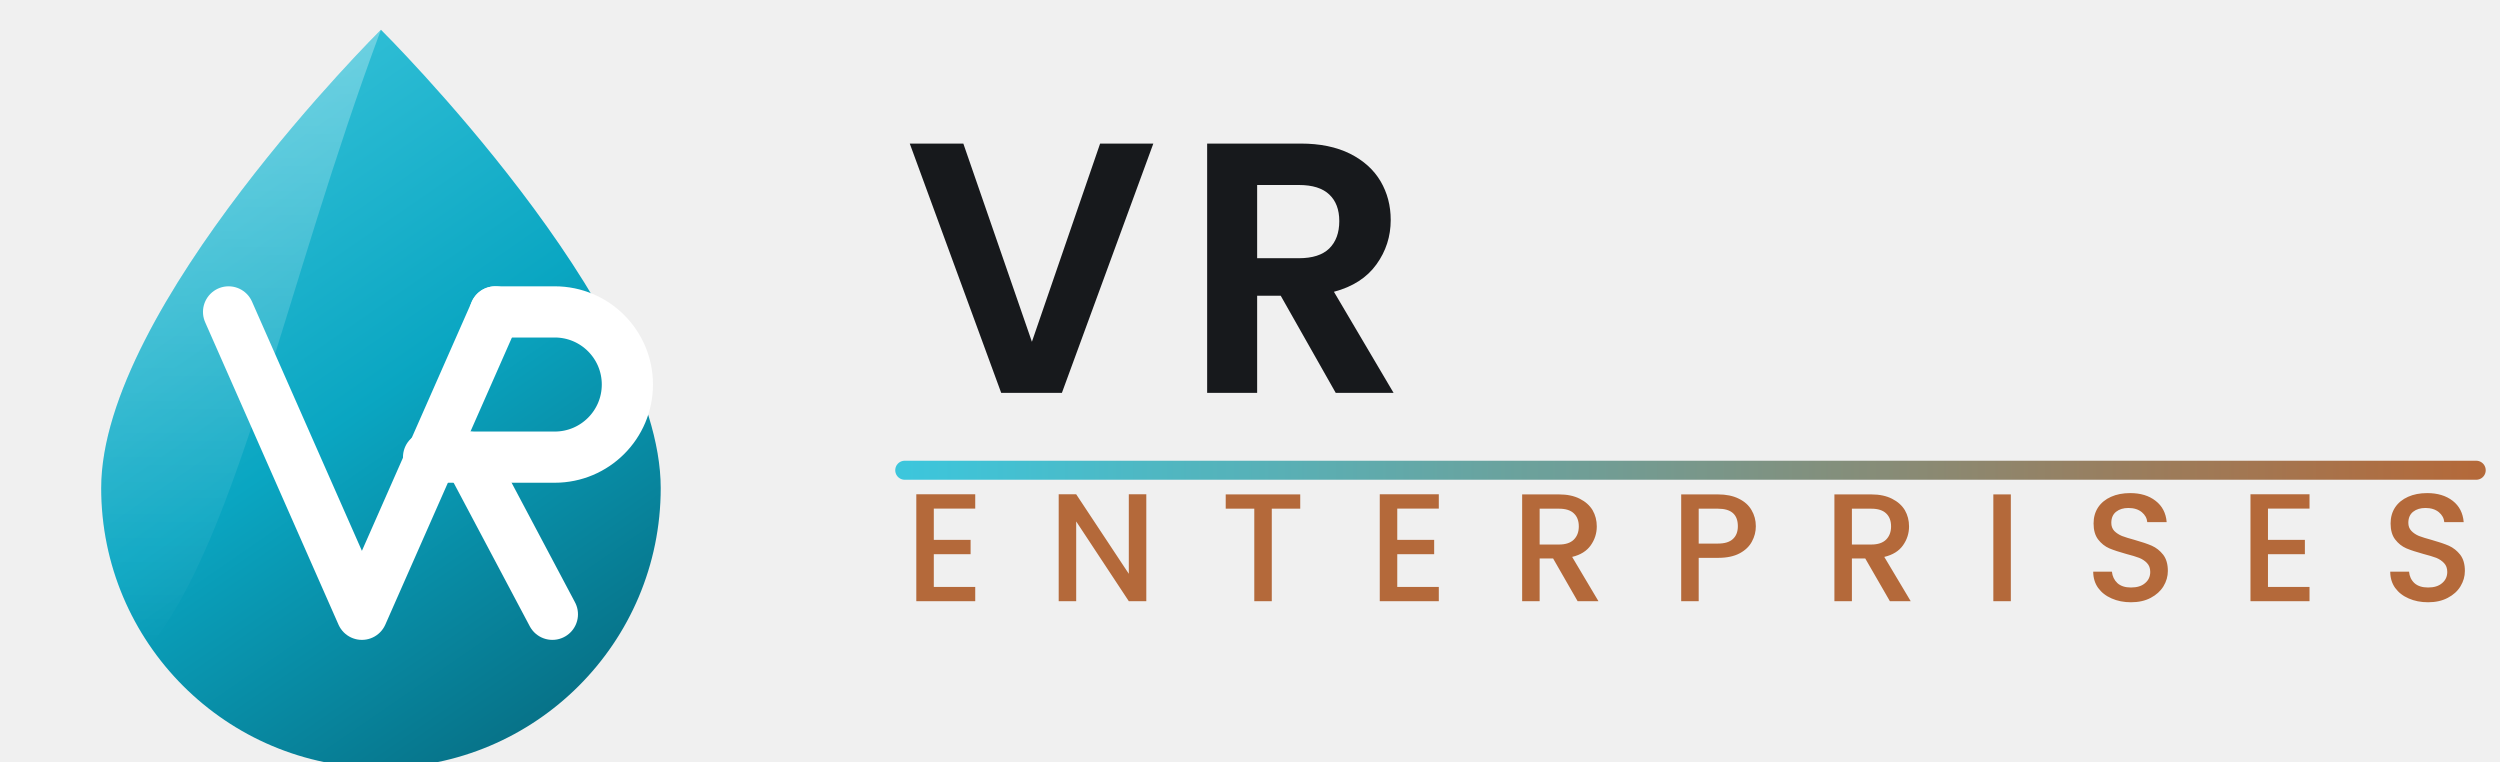
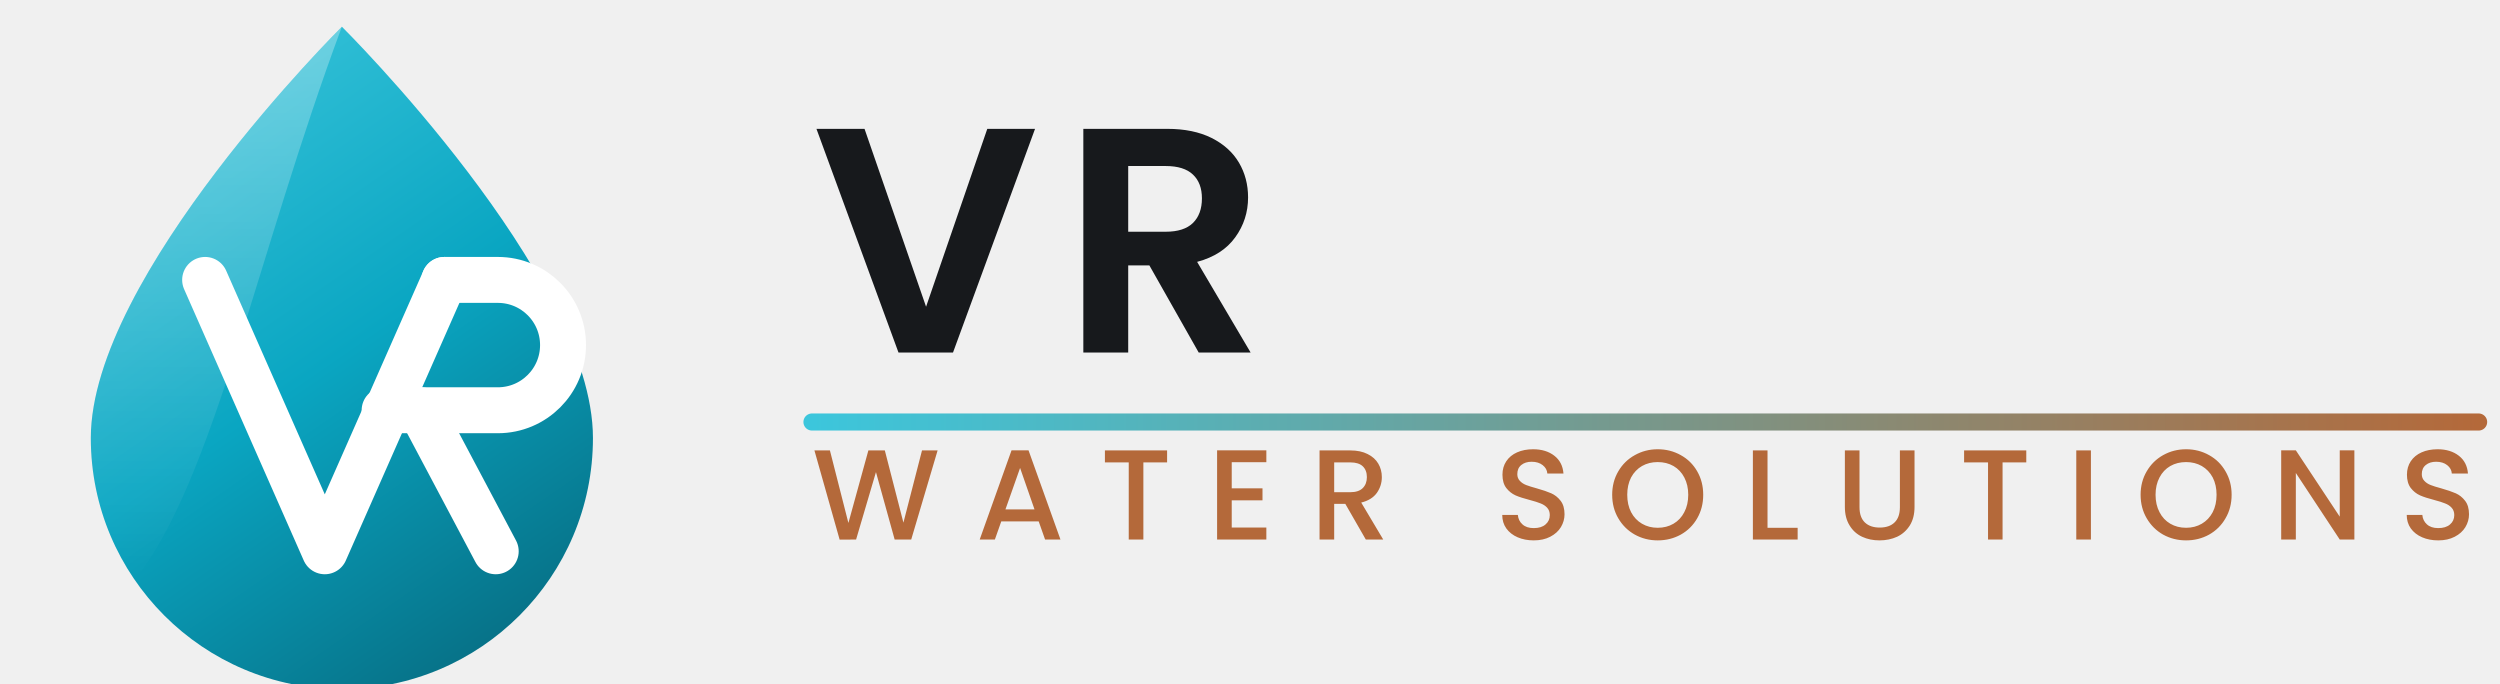
- <svg xmlns="http://www.w3.org/2000/svg" viewBox="0 0 210 64" width="420" height="128" role="img" aria-label="VR Enterprises">
+ <svg xmlns="http://www.w3.org/2000/svg" viewBox="0 0 234 64" width="468" height="128" role="img" aria-label="VR Water Solutions">
  <g>
    <defs>
      <linearGradient id="vrfg" x1="12" y1="4" x2="52" y2="62" gradientUnits="userSpaceOnUse">
        <stop offset="0" stop-color="#3CC6DC" />
        <stop offset="0.5" stop-color="#0AA6C2" />
        <stop offset="1" stop-color="#066A7F" />
      </linearGradient>
      <linearGradient id="vrfs" x1="0" y1="0" x2="0" y2="1">
        <stop offset="0" stop-color="#fff" stop-opacity=".30" />
        <stop offset="1" stop-color="#fff" stop-opacity="0" />
      </linearGradient>
    </defs>
    <path d="M32 2.5C32 2.5 8.5 25.8 8.5 41a23.5 23.5 0 0 0 47 0C55.5 25.8 32 2.5 32 2.5Z" fill="url(#vrfg)" />
    <path d="M32 2.5C32 2.5 8.5 25.8 8.5 41a23.5 23.5 0 0 0 4.1 13.3C20 45 24 24 32 2.5Z" fill="url(#vrfs)" />
    <g fill="none" stroke="#fff" stroke-width="4.3" stroke-linecap="round" stroke-linejoin="round">
      <path d="M19.2 26.2 30.4 51.6 41.6 26.2" />
      <path d="M41.6 26.2H46.6a6.1 6.1 0 0 1 0 12.2H36" />
      <path d="M39.4 38.4 46.4 51.6" />
    </g>
  </g>
  <path d="M92.41 12.06L96.88 12.06L89.20 33L84.10 33L76.42 12.06L80.92 12.06L86.68 28.71L92.41 12.06ZM117.06 33L112.20 33L107.58 24.84L105.60 24.84L105.60 33L101.40 33L101.40 12.06L109.26 12.06Q111.69 12.06 113.40 12.91Q115.11 13.77 115.97 15.23Q116.82 16.68 116.82 18.48L116.82 18.48Q116.82 20.55 115.62 22.21Q114.42 23.88 112.05 24.51L112.05 24.51L117.06 33ZM105.60 15.54L105.60 21.69L109.11 21.69Q110.82 21.69 111.66 20.87Q112.50 20.04 112.50 18.57L112.50 18.57Q112.50 17.13 111.66 16.34Q110.82 15.54 109.11 15.54L109.11 15.54L105.60 15.54Z" fill="#17191C" />
-   <path d="M81.92 42.72L78.44 42.72L78.44 45.35L81.53 45.35L81.53 46.55L78.44 46.55L78.44 49.30L81.92 49.30L81.92 50.50L76.97 50.50L76.97 41.52L81.92 41.52L81.92 42.72ZM96.29 41.52L96.29 50.50L94.82 50.50L90.40 43.80L90.40 50.50L88.93 50.50L88.93 41.52L90.40 41.52L94.82 48.20L94.82 41.52L96.29 41.52ZM102.96 41.53L109.22 41.53L109.22 42.73L106.83 42.73L106.83 50.50L105.36 50.50L105.36 42.73L102.96 42.73L102.96 41.53ZM120.86 42.72L117.37 42.72L117.37 45.35L120.47 45.35L120.47 46.55L117.37 46.55L117.37 49.30L120.86 49.30L120.86 50.50L115.90 50.50L115.90 41.52L120.86 41.52L120.86 42.72ZM134.27 50.50L132.52 50.50L130.46 46.91L129.33 46.91L129.33 50.50L127.86 50.50L127.86 41.53L130.96 41.53Q131.99 41.53 132.71 41.90Q133.42 42.26 133.78 42.86Q134.13 43.47 134.13 44.22L134.13 44.22Q134.13 45.09 133.62 45.81Q133.11 46.53 132.06 46.78L132.06 46.78L134.27 50.50ZM129.33 42.73L129.33 45.74L130.96 45.74Q131.78 45.74 132.20 45.33Q132.62 44.91 132.62 44.22L132.62 44.22Q132.62 43.52 132.21 43.13Q131.80 42.73 130.96 42.73L130.96 42.73L129.33 42.73ZM147.49 44.20Q147.49 44.89 147.16 45.49Q146.84 46.10 146.13 46.48Q145.42 46.86 144.31 46.86L144.31 46.86L142.69 46.86L142.69 50.50L141.22 50.50L141.22 41.53L144.31 41.53Q145.34 41.53 146.06 41.89Q146.78 42.24 147.13 42.85Q147.49 43.46 147.49 44.20L147.49 44.20ZM144.31 45.66Q145.15 45.66 145.56 45.28Q145.98 44.90 145.98 44.20L145.98 44.20Q145.98 42.73 144.31 42.73L144.31 42.73L142.69 42.73L142.69 45.66L144.31 45.66ZM160.50 50.50L158.75 50.50L156.68 46.91L155.56 46.91L155.56 50.50L154.09 50.50L154.09 41.53L157.19 41.53Q158.22 41.53 158.94 41.90Q159.65 42.26 160.01 42.86Q160.36 43.47 160.36 44.22L160.36 44.22Q160.36 45.09 159.85 45.81Q159.34 46.53 158.28 46.78L158.28 46.78L160.50 50.50ZM155.56 42.73L155.56 45.74L157.19 45.74Q158.01 45.74 158.43 45.33Q158.85 44.91 158.85 44.22L158.85 44.22Q158.85 43.52 158.44 43.13Q158.03 42.73 157.19 42.73L157.19 42.73L155.56 42.73ZM167.44 41.53L168.91 41.53L168.91 50.50L167.44 50.50L167.44 41.53ZM179.00 50.59Q178.10 50.59 177.38 50.27Q176.66 49.96 176.24 49.38Q175.83 48.80 175.83 48.02L175.83 48.02L177.40 48.02Q177.46 48.60 177.86 48.98Q178.27 49.35 179.00 49.35L179.00 49.35Q179.77 49.35 180.19 48.98Q180.62 48.62 180.62 48.04L180.62 48.04Q180.62 47.58 180.35 47.30Q180.09 47.02 179.69 46.86Q179.30 46.71 178.60 46.53L178.60 46.53Q177.73 46.29 177.18 46.06Q176.63 45.82 176.24 45.31Q175.86 44.81 175.86 43.97L175.86 43.97Q175.86 43.20 176.24 42.62Q176.63 42.04 177.33 41.73Q178.02 41.42 178.94 41.42L178.94 41.42Q180.24 41.42 181.07 42.07Q181.91 42.72 182.00 43.86L182.00 43.86L180.37 43.86Q180.33 43.37 179.91 43.02Q179.48 42.67 178.78 42.67L178.78 42.67Q178.15 42.67 177.75 42.99Q177.35 43.31 177.35 43.92L177.35 43.92Q177.35 44.33 177.60 44.60Q177.86 44.86 178.24 45.02Q178.63 45.17 179.30 45.35L179.30 45.35Q180.19 45.60 180.75 45.84Q181.31 46.09 181.71 46.60Q182.10 47.11 182.10 47.96L182.10 47.96Q182.10 48.64 181.73 49.25Q181.36 49.85 180.66 50.22Q179.96 50.59 179.00 50.59L179.00 50.59ZM194.00 42.72L190.51 42.72L190.51 45.35L193.61 45.35L193.61 46.55L190.51 46.55L190.51 49.30L194.00 49.30L194.00 50.50L189.04 50.50L189.04 41.52L194.00 41.52L194.00 42.72ZM203.96 50.59Q203.05 50.59 202.33 50.27Q201.61 49.96 201.19 49.38Q200.78 48.80 200.78 48.02L200.78 48.02L202.36 48.02Q202.41 48.60 202.81 48.98Q203.22 49.35 203.96 49.35L203.96 49.35Q204.72 49.35 205.14 48.98Q205.57 48.62 205.57 48.04L205.57 48.04Q205.57 47.58 205.30 47.30Q205.04 47.02 204.65 46.86Q204.25 46.71 203.56 46.53L203.56 46.53Q202.68 46.29 202.13 46.06Q201.58 45.82 201.19 45.31Q200.81 44.81 200.81 43.97L200.81 43.97Q200.81 43.20 201.19 42.62Q201.58 42.04 202.28 41.73Q202.97 41.42 203.89 41.42L203.89 41.42Q205.19 41.42 206.03 42.07Q206.86 42.72 206.95 43.86L206.95 43.86L205.32 43.86Q205.28 43.37 204.86 43.02Q204.43 42.67 203.74 42.67L203.74 42.67Q203.10 42.67 202.70 42.99Q202.30 43.31 202.30 43.92L202.30 43.92Q202.30 44.33 202.56 44.60Q202.81 44.86 203.19 45.02Q203.58 45.17 204.25 45.35L204.25 45.35Q205.14 45.60 205.70 45.84Q206.26 46.09 206.66 46.60Q207.05 47.11 207.05 47.96L207.05 47.96Q207.05 48.64 206.68 49.25Q206.32 49.85 205.61 50.22Q204.91 50.59 203.96 50.59L203.96 50.59Z" fill="#B4693A" />
-   <path d="M76 39.5h132" stroke="url(#vrfu)" stroke-width="1.6" stroke-linecap="round" />
+   <path d="M86.30 42.16L87.76 42.16L85.29 50.50L83.74 50.50L81.99 44.19L80.13 50.50L78.59 50.51L76.23 42.16L77.68 42.16L79.41 48.95L81.28 42.16L82.82 42.16L84.56 48.92L86.30 42.16ZM97.82 50.50L97.22 48.80L93.72 48.80L93.12 50.50L91.70 50.50L94.68 42.15L96.27 42.15L99.26 50.50L97.82 50.50ZM94.11 47.68L96.83 47.68L95.48 43.80L94.11 47.68ZM103.42 42.16L109.24 42.16L109.24 43.28L107.02 43.28L107.02 50.50L105.65 50.50L105.65 43.28L103.42 43.28L103.42 42.16ZM118.53 43.26L115.29 43.26L115.29 45.71L118.17 45.71L118.17 46.83L115.29 46.83L115.29 49.38L118.53 49.38L118.53 50.50L113.92 50.50L113.92 42.15L118.53 42.15L118.53 43.26ZM129.47 50.50L127.84 50.50L125.92 47.16L124.88 47.16L124.88 50.50L123.51 50.50L123.51 42.16L126.39 42.16Q127.35 42.16 128.01 42.50Q128.68 42.83 129.01 43.40Q129.34 43.96 129.34 44.66L129.34 44.66Q129.34 45.47 128.87 46.14Q128.39 46.80 127.41 47.04L127.41 47.04L129.47 50.50ZM124.88 43.28L124.88 46.07L126.39 46.07Q127.16 46.07 127.55 45.69Q127.94 45.30 127.94 44.66L127.94 44.66Q127.94 44.01 127.55 43.64Q127.17 43.28 126.39 43.28L126.39 43.28L124.88 43.28ZM143.56 50.58Q142.72 50.58 142.05 50.29Q141.38 50.00 140.99 49.46Q140.61 48.92 140.61 48.20L140.61 48.20L142.07 48.20Q142.12 48.74 142.50 49.08Q142.88 49.43 143.56 49.43L143.56 49.43Q144.27 49.43 144.66 49.09Q145.06 48.75 145.06 48.21L145.06 48.21Q145.06 47.79 144.81 47.52Q144.57 47.26 144.20 47.12Q143.84 46.97 143.19 46.80L143.19 46.80Q142.37 46.59 141.86 46.37Q141.35 46.14 140.99 45.68Q140.63 45.21 140.63 44.43L140.63 44.43Q140.63 43.71 140.99 43.17Q141.35 42.63 142 42.34Q142.65 42.05 143.50 42.05L143.50 42.05Q144.71 42.05 145.49 42.66Q146.26 43.26 146.34 44.32L146.34 44.32L144.83 44.32Q144.80 43.86 144.40 43.54Q144.00 43.22 143.36 43.22L143.36 43.22Q142.77 43.22 142.40 43.52Q142.02 43.82 142.02 44.38L142.02 44.38Q142.02 44.76 142.26 45.01Q142.49 45.26 142.85 45.40Q143.21 45.54 143.84 45.71L143.84 45.71Q144.66 45.94 145.19 46.17Q145.71 46.40 146.07 46.87Q146.44 47.34 146.44 48.14L146.44 48.14Q146.44 48.77 146.10 49.34Q145.76 49.90 145.10 50.24Q144.45 50.58 143.56 50.58L143.56 50.58ZM155.16 50.58Q154 50.58 153.02 50.04Q152.04 49.49 151.47 48.51Q150.90 47.54 150.90 46.31L150.90 46.31Q150.90 45.09 151.47 44.12Q152.04 43.14 153.02 42.60Q154 42.05 155.16 42.05L155.16 42.05Q156.34 42.05 157.32 42.60Q158.30 43.14 158.86 44.12Q159.42 45.09 159.42 46.31L159.42 46.31Q159.42 47.54 158.86 48.51Q158.30 49.49 157.32 50.04Q156.34 50.58 155.16 50.58L155.16 50.58ZM155.16 49.40Q155.99 49.40 156.64 49.02Q157.29 48.64 157.65 47.94Q158.02 47.24 158.02 46.31L158.02 46.31Q158.02 45.39 157.65 44.69Q157.29 44.00 156.64 43.62Q155.99 43.25 155.16 43.25L155.16 43.25Q154.34 43.25 153.69 43.62Q153.04 44.00 152.67 44.69Q152.31 45.39 152.31 46.31L152.31 46.31Q152.31 47.24 152.67 47.94Q153.04 48.64 153.69 49.02Q154.34 49.40 155.16 49.40L155.16 49.40ZM165.44 42.16L165.44 49.40L168.26 49.40L168.26 50.50L164.07 50.50L164.07 42.16L165.44 42.16ZM172.68 42.16L174.05 42.16L174.05 47.48Q174.05 48.42 174.55 48.90Q175.05 49.38 175.94 49.38L175.94 49.38Q176.84 49.38 177.33 48.90Q177.83 48.42 177.83 47.48L177.83 47.48L177.83 42.16L179.20 42.16L179.20 47.45Q179.20 48.47 178.76 49.18Q178.31 49.89 177.57 50.24Q176.82 50.58 175.92 50.58L175.92 50.58Q175.02 50.58 174.29 50.24Q173.55 49.89 173.12 49.18Q172.68 48.47 172.68 47.45L172.68 47.45L172.68 42.16ZM183.84 42.16L189.66 42.16L189.66 43.28L187.44 43.28L187.44 50.50L186.08 50.50L186.08 43.28L183.84 43.28L183.84 42.16ZM194.34 42.16L195.71 42.16L195.71 50.50L194.34 50.50L194.34 42.16ZM204.62 50.58Q203.45 50.58 202.47 50.04Q201.50 49.49 200.93 48.51Q200.36 47.54 200.36 46.31L200.36 46.31Q200.36 45.09 200.93 44.12Q201.50 43.14 202.47 42.60Q203.45 42.05 204.62 42.05L204.62 42.05Q205.79 42.05 206.77 42.60Q207.75 43.14 208.31 44.12Q208.88 45.09 208.88 46.31L208.88 46.31Q208.88 47.54 208.31 48.51Q207.75 49.49 206.77 50.04Q205.79 50.58 204.62 50.58L204.62 50.58ZM204.62 49.40Q205.44 49.40 206.09 49.02Q206.74 48.64 207.11 47.94Q207.47 47.24 207.47 46.31L207.47 46.31Q207.47 45.39 207.11 44.69Q206.74 44.00 206.09 43.62Q205.44 43.25 204.62 43.25L204.62 43.25Q203.79 43.25 203.14 43.62Q202.49 44.00 202.13 44.69Q201.76 45.39 201.76 46.31L201.76 46.31Q201.76 47.24 202.13 47.94Q202.49 48.64 203.14 49.02Q203.79 49.40 204.62 49.40L204.62 49.40ZM220.37 42.15L220.37 50.50L219.00 50.50L214.89 44.27L214.89 50.50L213.52 50.50L213.52 42.15L214.89 42.15L219.00 48.36L219.00 42.15L220.37 42.15ZM228.22 50.58Q227.38 50.58 226.71 50.29Q226.04 50.00 225.65 49.46Q225.27 48.92 225.27 48.20L225.27 48.20L226.73 48.20Q226.78 48.74 227.16 49.08Q227.54 49.43 228.22 49.43L228.22 49.43Q228.93 49.43 229.32 49.09Q229.72 48.75 229.72 48.21L229.72 48.21Q229.72 47.79 229.47 47.52Q229.23 47.26 228.86 47.12Q228.50 46.97 227.85 46.80L227.85 46.80Q227.03 46.59 226.52 46.37Q226.01 46.14 225.65 45.68Q225.29 45.21 225.29 44.43L225.29 44.43Q225.29 43.71 225.65 43.17Q226.01 42.63 226.66 42.34Q227.31 42.05 228.16 42.05L228.16 42.05Q229.37 42.05 230.15 42.66Q230.92 43.26 231.00 44.32L231.00 44.32L229.49 44.32Q229.46 43.86 229.06 43.54Q228.66 43.22 228.02 43.22L228.02 43.22Q227.43 43.22 227.06 43.52Q226.68 43.82 226.68 44.38L226.68 44.38Q226.68 44.76 226.92 45.01Q227.15 45.26 227.51 45.40Q227.87 45.54 228.50 45.71L228.50 45.71Q229.32 45.94 229.85 46.17Q230.37 46.40 230.73 46.87Q231.10 47.34 231.10 48.14L231.10 48.14Q231.10 48.77 230.76 49.34Q230.42 49.90 229.76 50.24Q229.11 50.58 228.22 50.58L228.22 50.58Z" fill="#B4693A" />
+   <path d="M76 39.5h156" stroke="url(#vrfu)" stroke-width="1.6" stroke-linecap="round" />
  <defs>
-     <linearGradient id="vrfu" gradientUnits="userSpaceOnUse" x1="76" x2="208" y1="0" y2="0">
+     <linearGradient id="vrfu" gradientUnits="userSpaceOnUse" x1="76" x2="232" y1="0" y2="0">
      <stop offset="0" stop-color="#3CC6DC" />
      <stop offset="1" stop-color="#B4693A" />
    </linearGradient>
  </defs>
</svg>
